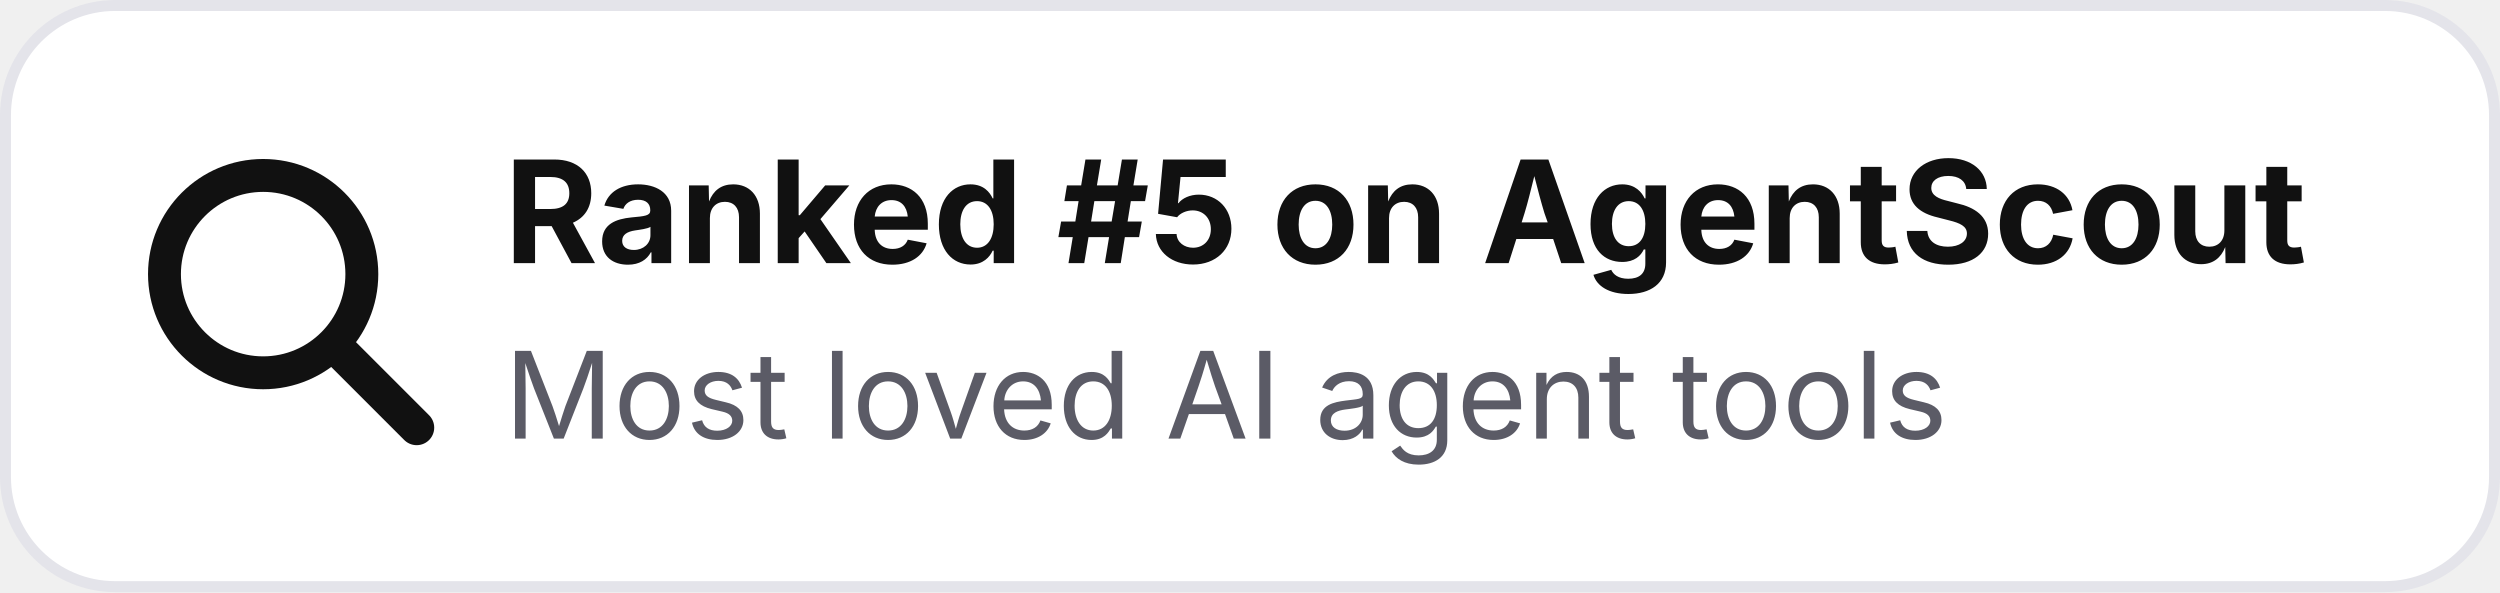
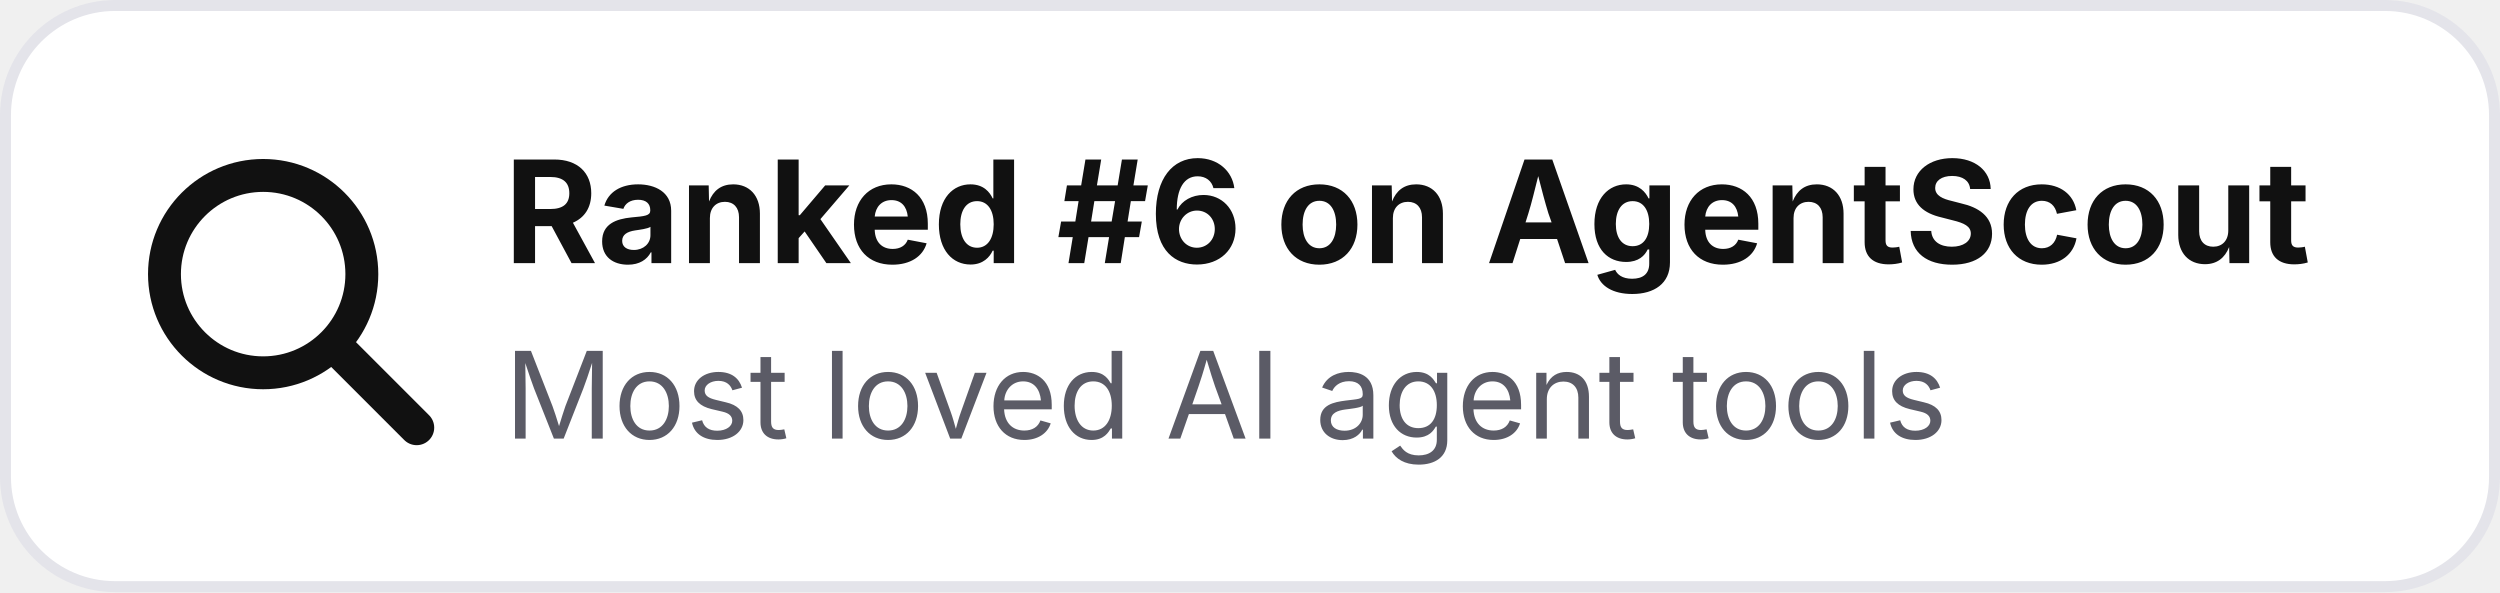
- <svg xmlns="http://www.w3.org/2000/svg" width="228" height="54" viewBox="0 0 228 54" role="img" aria-label="Ranked #5 on AgentScout">
+ <svg xmlns="http://www.w3.org/2000/svg" width="228" height="54" viewBox="0 0 228 54" role="img" aria-label="Ranked #6 on AgentScout">
  <rect x=".5" y=".5" width="227" height="53" rx="10" fill="#ffffff" stroke="#e4e4ea" />
  <circle cx="24" cy="25" r="9" fill="none" stroke="#111111" stroke-width="3" />
  <path d="M31 32l7 7" stroke="#111111" stroke-width="3.2" stroke-linecap="round" />
-   <text x="46" y="24" font-family="Inter,Segoe UI,Arial,sans-serif" font-size="13" font-weight="700" fill="#111111">Ranked #5 on AgentScout</text>
+   <text x="46" y="24" font-family="Inter,Segoe UI,Arial,sans-serif" font-size="13" font-weight="700" fill="#111111">Ranked #6 on AgentScout</text>
  <text x="46" y="40" font-family="Inter,Segoe UI,Arial,sans-serif" font-size="11" fill="#5b5b66">Most loved AI agent tools</text>
</svg>
